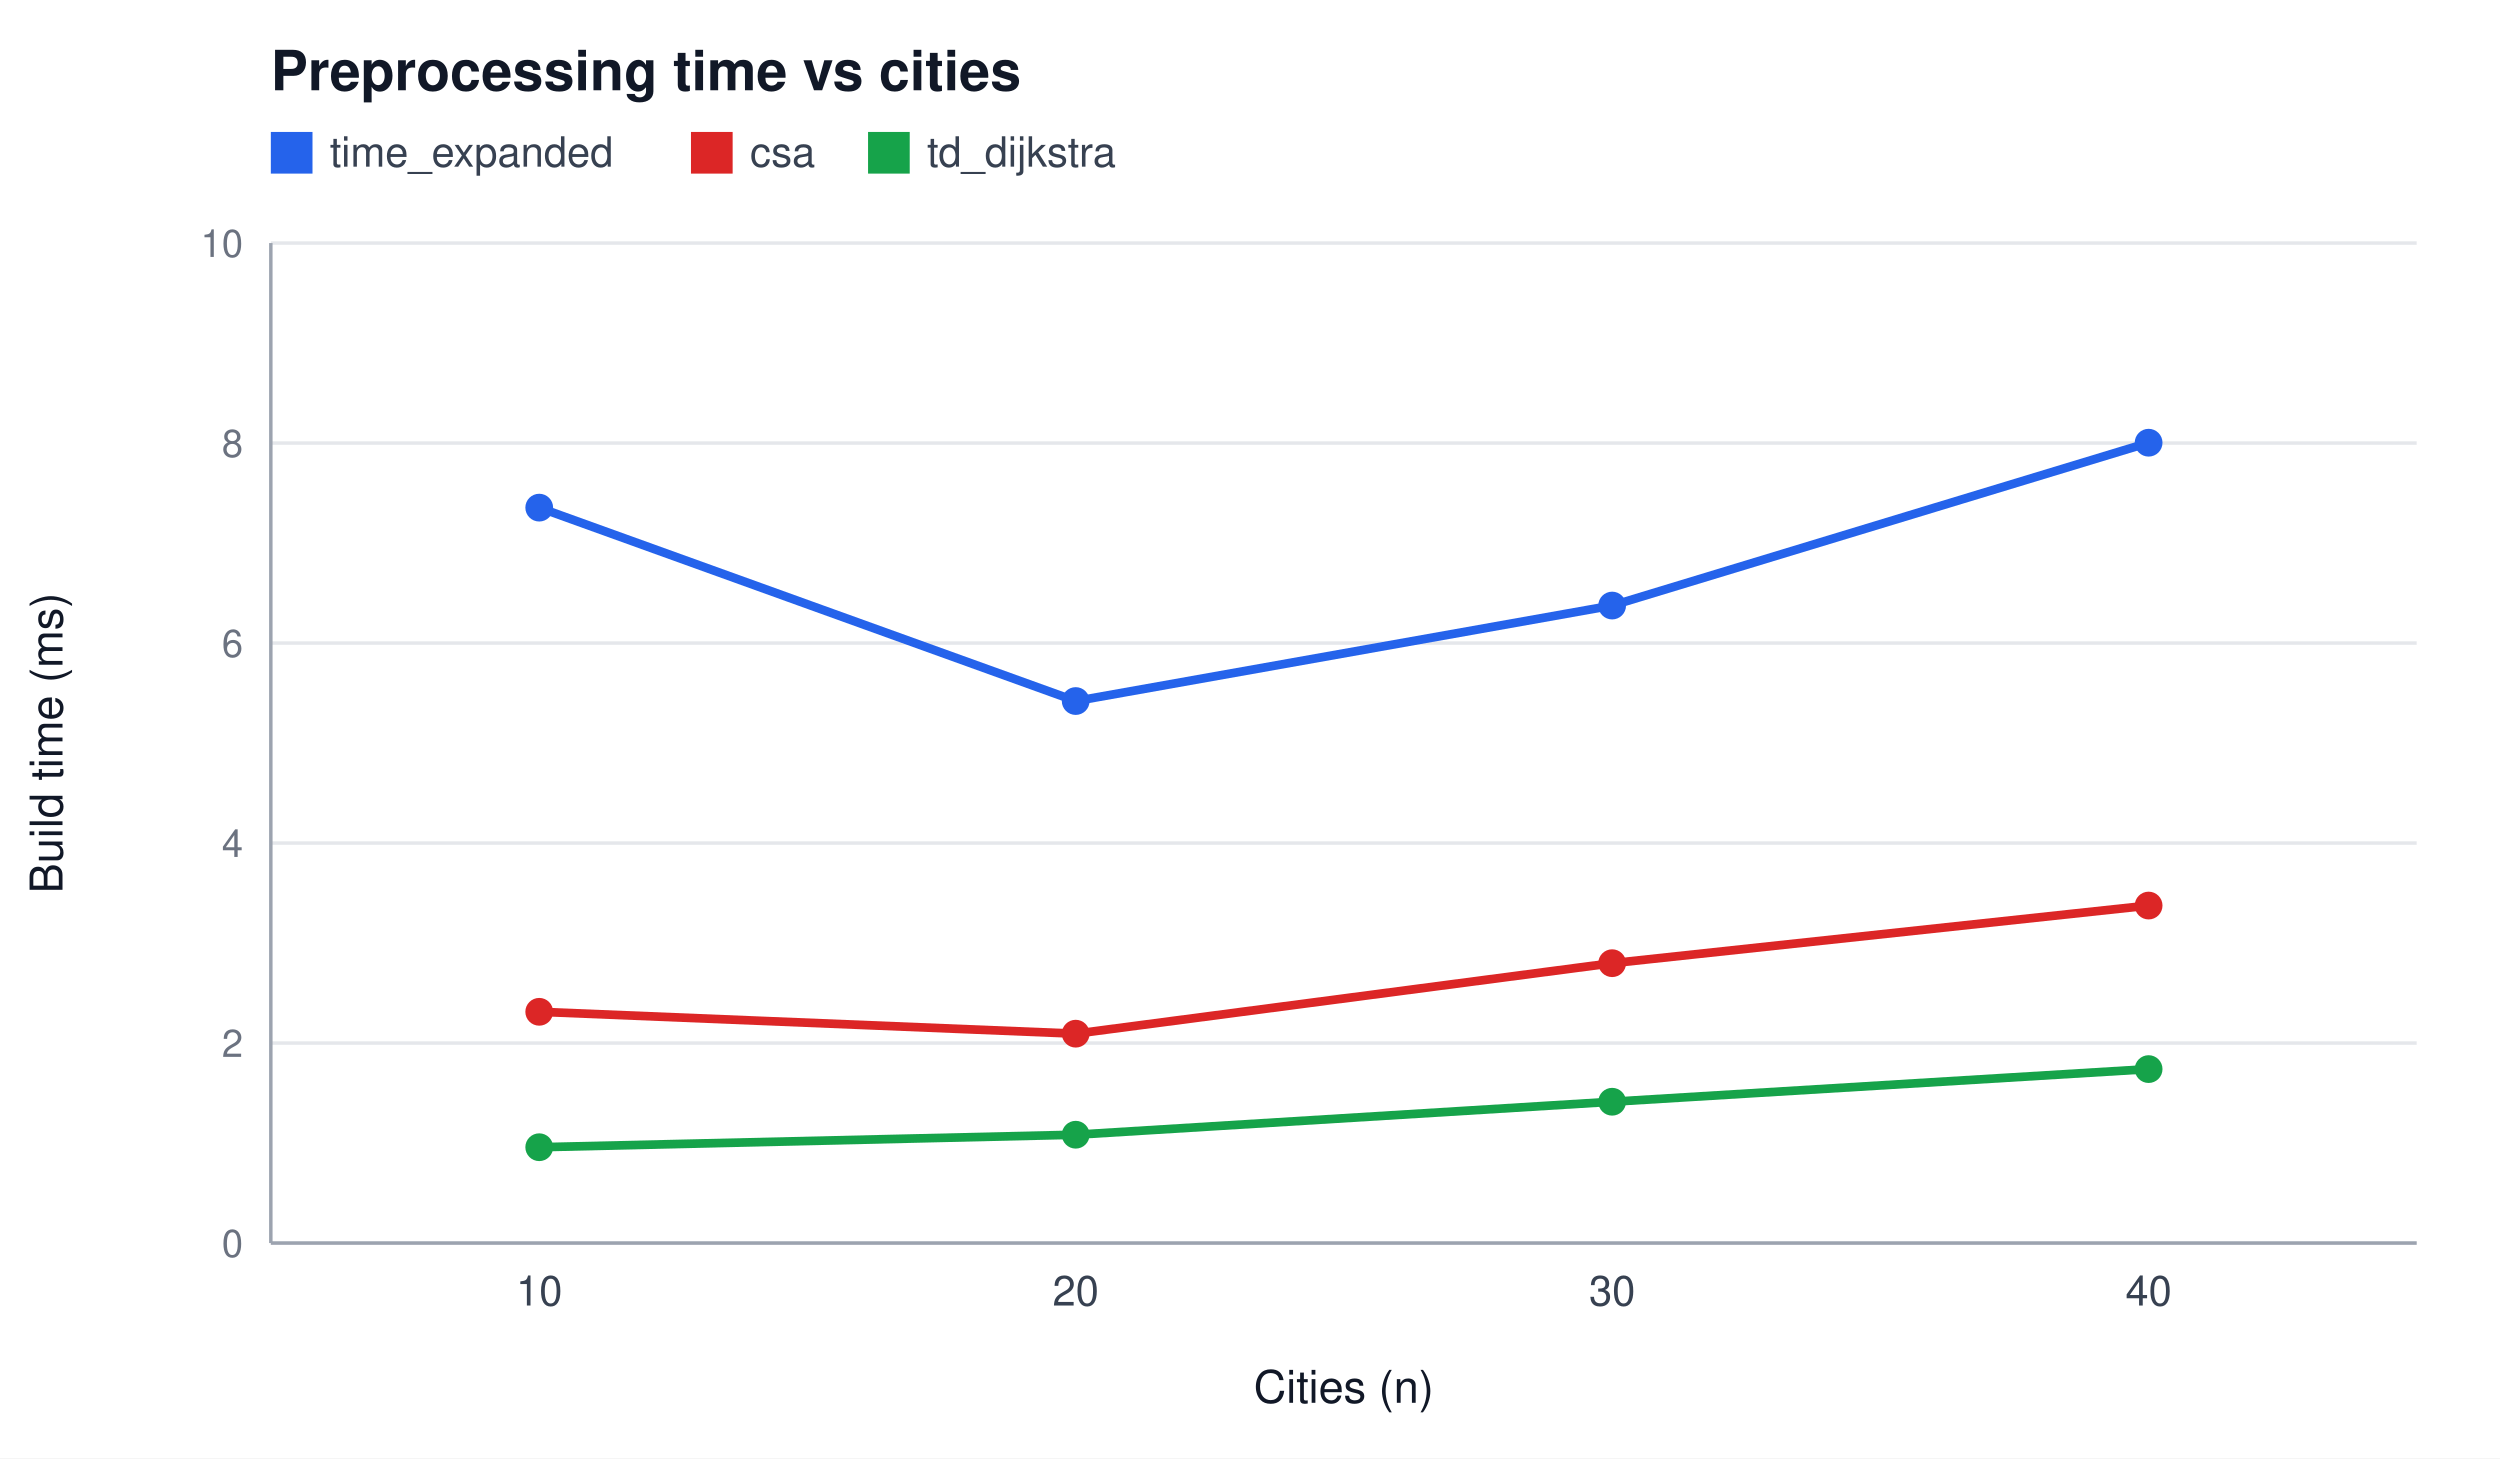
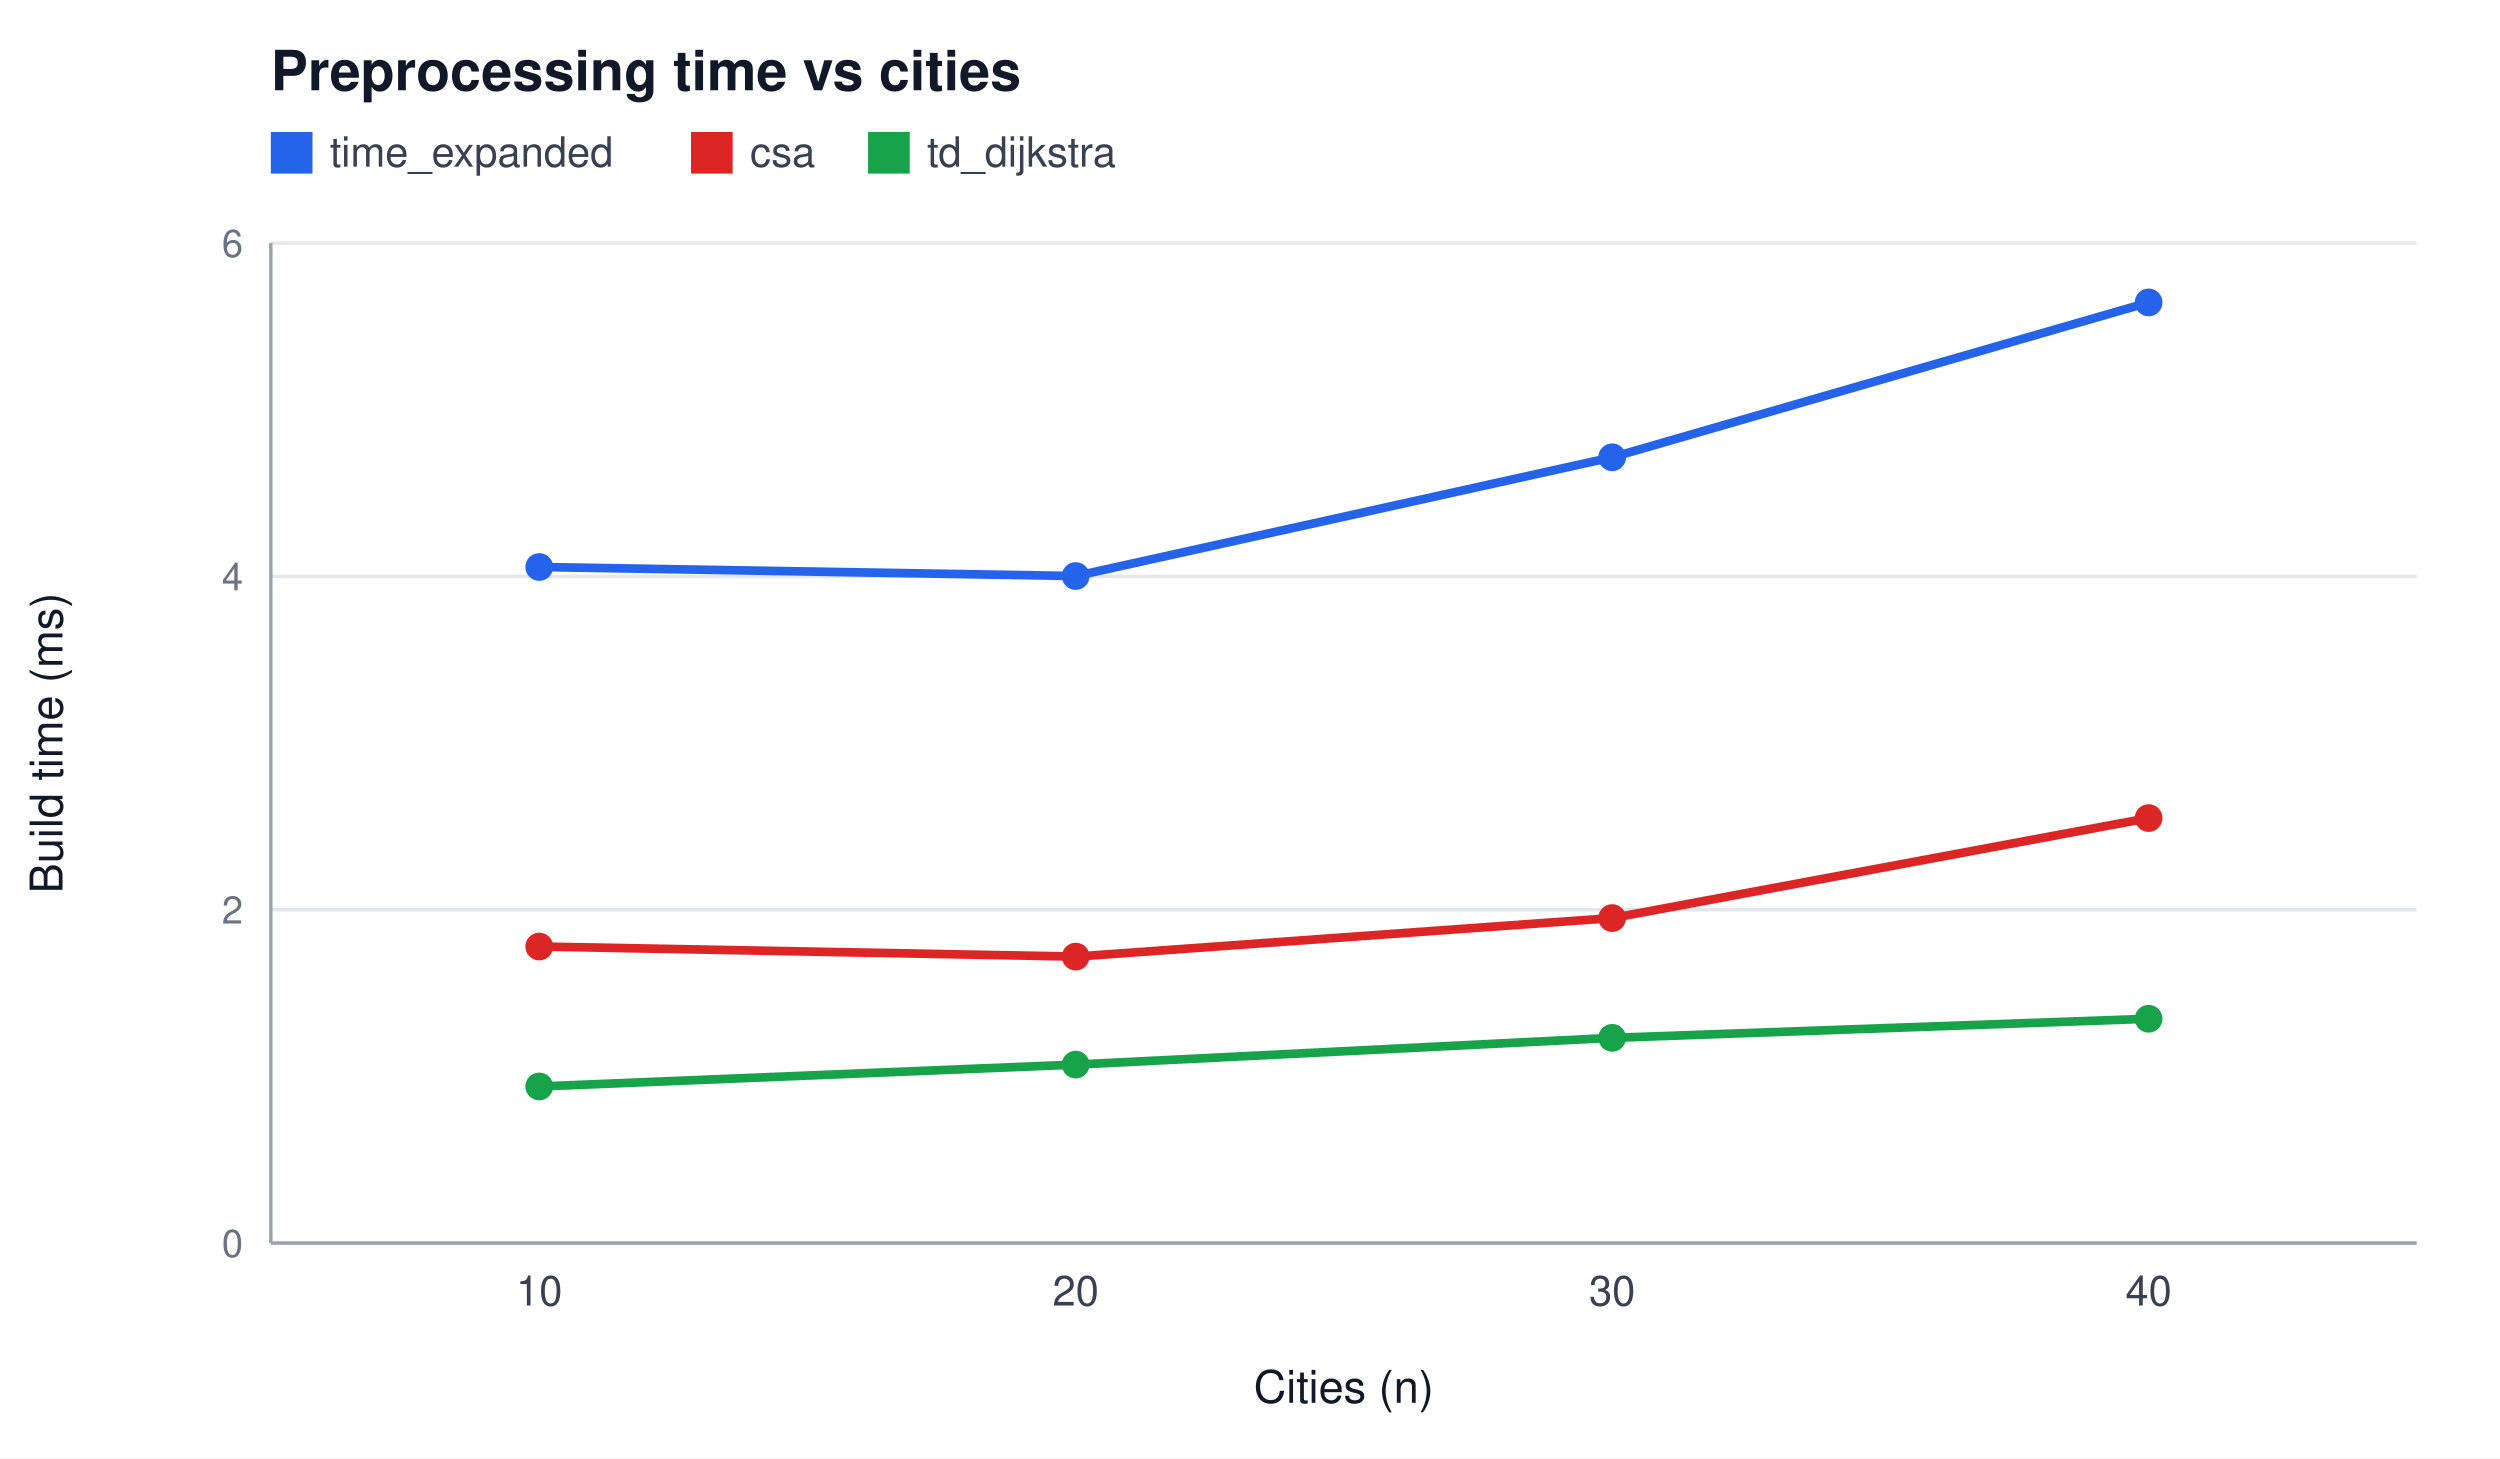
<svg xmlns="http://www.w3.org/2000/svg" width="720" height="420" viewBox="0 0 720 420" font-family="Helvetica, Arial, sans-serif">
  <rect width="100%" height="100%" fill="#ffffff" />
  <text x="78" y="26" font-size="16" font-weight="bold" fill="#111827">Preprocessing time vs cities</text>
  <rect x="78.0" y="38" width="12" height="12" fill="#2563eb" />
  <text x="95.0" y="48" font-size="12" fill="#374151">time_expanded</text>
  <rect x="199.0" y="38" width="12" height="12" fill="#dc2626" />
  <text x="216.0" y="48" font-size="12" fill="#374151">csa</text>
  <rect x="250.0" y="38" width="12" height="12" fill="#16a34a" />
  <text x="267.0" y="48" font-size="12" fill="#374151">td_dijkstra</text>
  <line x1="78" x2="696" y1="358.0" y2="358.0" stroke="#e5e7eb" />
  <text x="70" y="362.0" text-anchor="end" font-size="11" fill="#6b7280">0</text>
-   <line x1="78" x2="696" y1="300.4" y2="300.4" stroke="#e5e7eb" />
-   <text x="70" y="304.4" text-anchor="end" font-size="11" fill="#6b7280">2</text>
-   <line x1="78" x2="696" y1="242.8" y2="242.8" stroke="#e5e7eb" />
-   <text x="70" y="246.8" text-anchor="end" font-size="11" fill="#6b7280">4</text>
-   <line x1="78" x2="696" y1="185.2" y2="185.2" stroke="#e5e7eb" />
-   <text x="70" y="189.2" text-anchor="end" font-size="11" fill="#6b7280">6</text>
-   <line x1="78" x2="696" y1="127.6" y2="127.6" stroke="#e5e7eb" />
-   <text x="70" y="131.6" text-anchor="end" font-size="11" fill="#6b7280">8</text>
+   <line x1="78" x2="696" y1="262.0" y2="262.0" stroke="#e5e7eb" />
+   <text x="70" y="266.0" text-anchor="end" font-size="11" fill="#6b7280">2</text>
+   <line x1="78" x2="696" y1="166.0" y2="166.0" stroke="#e5e7eb" />
+   <text x="70" y="170.0" text-anchor="end" font-size="11" fill="#6b7280">4</text>
  <line x1="78" x2="696" y1="70.0" y2="70.0" stroke="#e5e7eb" />
-   <text x="70" y="74.0" text-anchor="end" font-size="11" fill="#6b7280">10</text>
+   <text x="70" y="74.0" text-anchor="end" font-size="11" fill="#6b7280">6</text>
  <line x1="78" x2="78" y1="70" y2="358" stroke="#9ca3af" />
  <line x1="78" x2="696" y1="358" y2="358" stroke="#9ca3af" />
  <text x="155.3" y="376" text-anchor="middle" font-size="12" fill="#374151">10</text>
  <text x="309.8" y="376" text-anchor="middle" font-size="12" fill="#374151">20</text>
  <text x="464.3" y="376" text-anchor="middle" font-size="12" fill="#374151">30</text>
  <text x="618.8" y="376" text-anchor="middle" font-size="12" fill="#374151">40</text>
  <text x="387" y="404" text-anchor="middle" font-size="13" fill="#111827">Cities (n)</text>
  <text transform="translate(18,214) rotate(-90)" text-anchor="middle" font-size="13" fill="#111827">Build time (ms)</text>
-   <path d="M155.3,146.2 L309.8,201.9 L464.3,174.4 L618.8,127.5" fill="none" stroke="#2563eb" stroke-width="2.5" />
-   <circle cx="155.3" cy="146.2" r="4" fill="#2563eb" />
-   <circle cx="309.8" cy="201.9" r="4" fill="#2563eb" />
-   <circle cx="464.3" cy="174.4" r="4" fill="#2563eb" />
-   <circle cx="618.8" cy="127.5" r="4" fill="#2563eb" />
-   <path d="M155.3,291.4 L309.8,297.7 L464.3,277.4 L618.8,260.8" fill="none" stroke="#dc2626" stroke-width="2.5" />
-   <circle cx="155.3" cy="291.4" r="4" fill="#dc2626" />
-   <circle cx="309.8" cy="297.7" r="4" fill="#dc2626" />
-   <circle cx="464.3" cy="277.4" r="4" fill="#dc2626" />
-   <circle cx="618.8" cy="260.8" r="4" fill="#dc2626" />
-   <path d="M155.3,330.4 L309.8,326.8 L464.3,317.3 L618.8,307.9" fill="none" stroke="#16a34a" stroke-width="2.5" />
-   <circle cx="155.3" cy="330.4" r="4" fill="#16a34a" />
-   <circle cx="309.8" cy="326.8" r="4" fill="#16a34a" />
-   <circle cx="464.3" cy="317.3" r="4" fill="#16a34a" />
-   <circle cx="618.8" cy="307.9" r="4" fill="#16a34a" />
+   <path d="M155.3,163.3 L309.8,165.9 L464.3,131.7 L618.8,87.1" fill="none" stroke="#2563eb" stroke-width="2.5" />
+   <circle cx="155.3" cy="163.3" r="4" fill="#2563eb" />
+   <circle cx="309.8" cy="165.9" r="4" fill="#2563eb" />
+   <circle cx="464.3" cy="131.7" r="4" fill="#2563eb" />
+   <circle cx="618.8" cy="87.1" r="4" fill="#2563eb" />
+   <path d="M155.3,272.6 L309.8,275.5 L464.3,264.4 L618.8,235.6" fill="none" stroke="#dc2626" stroke-width="2.5" />
+   <circle cx="155.3" cy="272.6" r="4" fill="#dc2626" />
+   <circle cx="309.8" cy="275.5" r="4" fill="#dc2626" />
+   <circle cx="464.3" cy="264.4" r="4" fill="#dc2626" />
+   <circle cx="618.8" cy="235.6" r="4" fill="#dc2626" />
+   <path d="M155.3,312.9 L309.8,306.6 L464.3,298.9 L618.8,293.4" fill="none" stroke="#16a34a" stroke-width="2.5" />
+   <circle cx="155.3" cy="312.9" r="4" fill="#16a34a" />
+   <circle cx="309.8" cy="306.6" r="4" fill="#16a34a" />
+   <circle cx="464.3" cy="298.9" r="4" fill="#16a34a" />
+   <circle cx="618.8" cy="293.4" r="4" fill="#16a34a" />
</svg>
